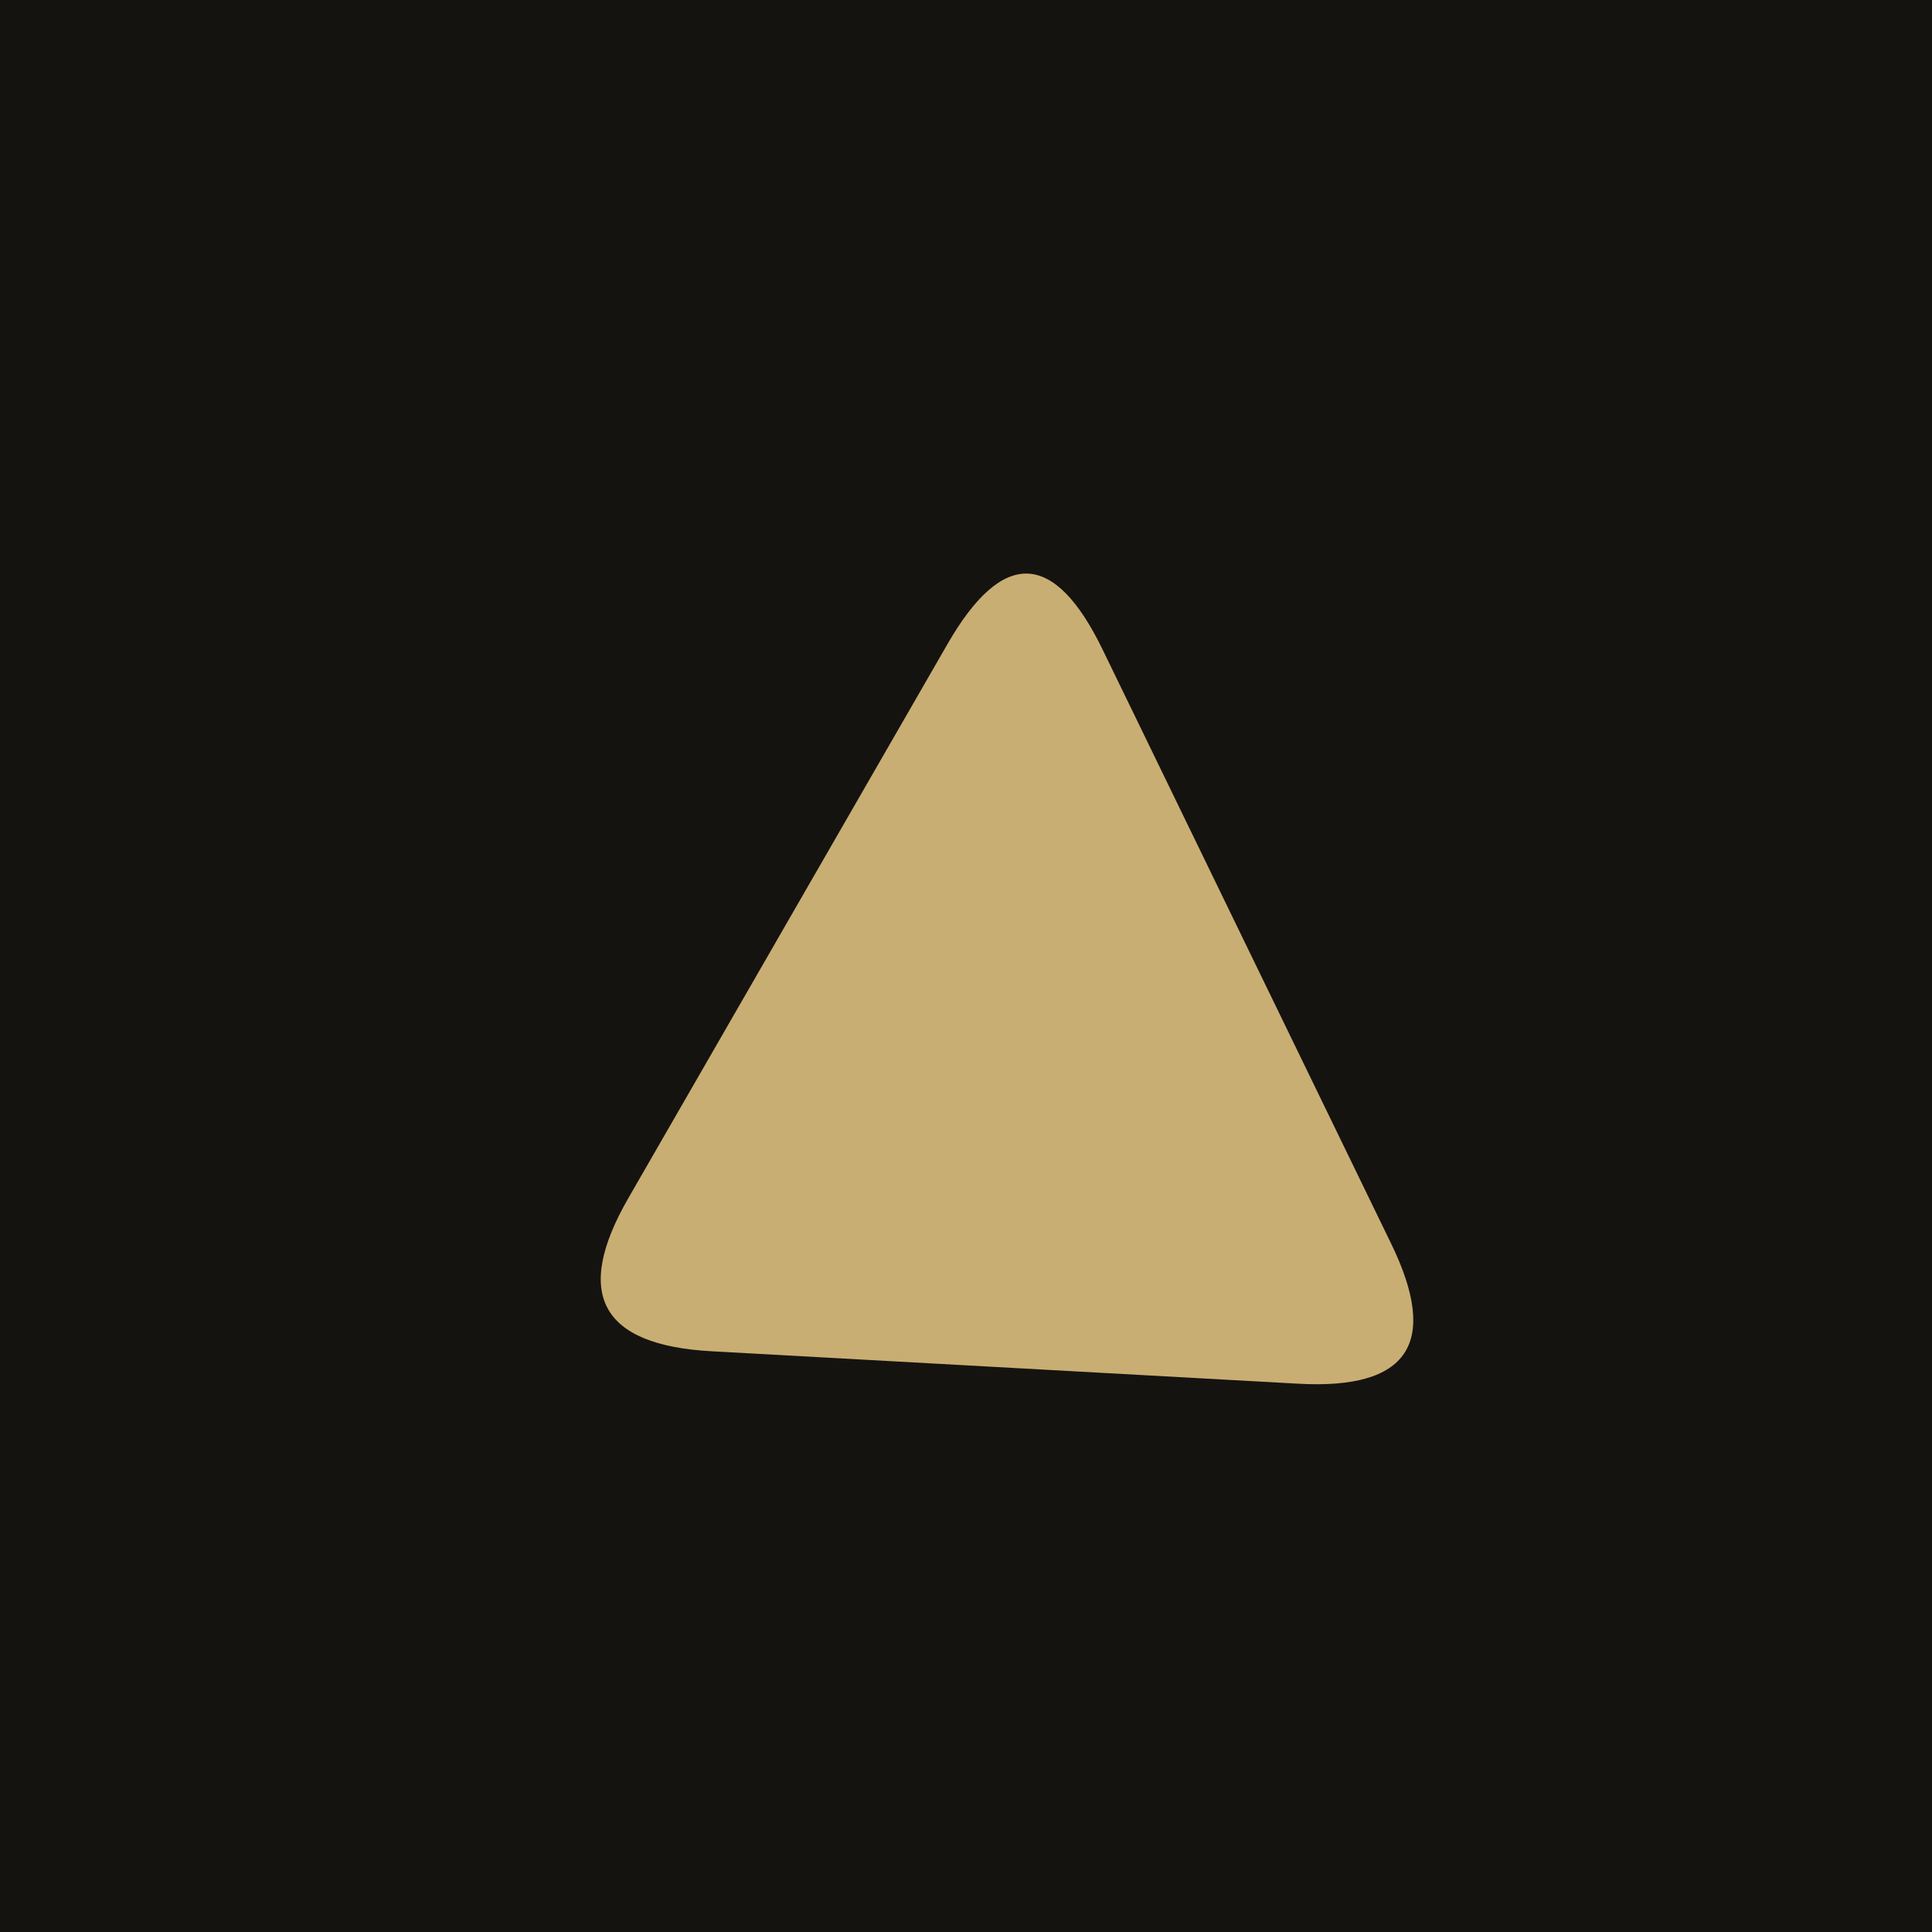
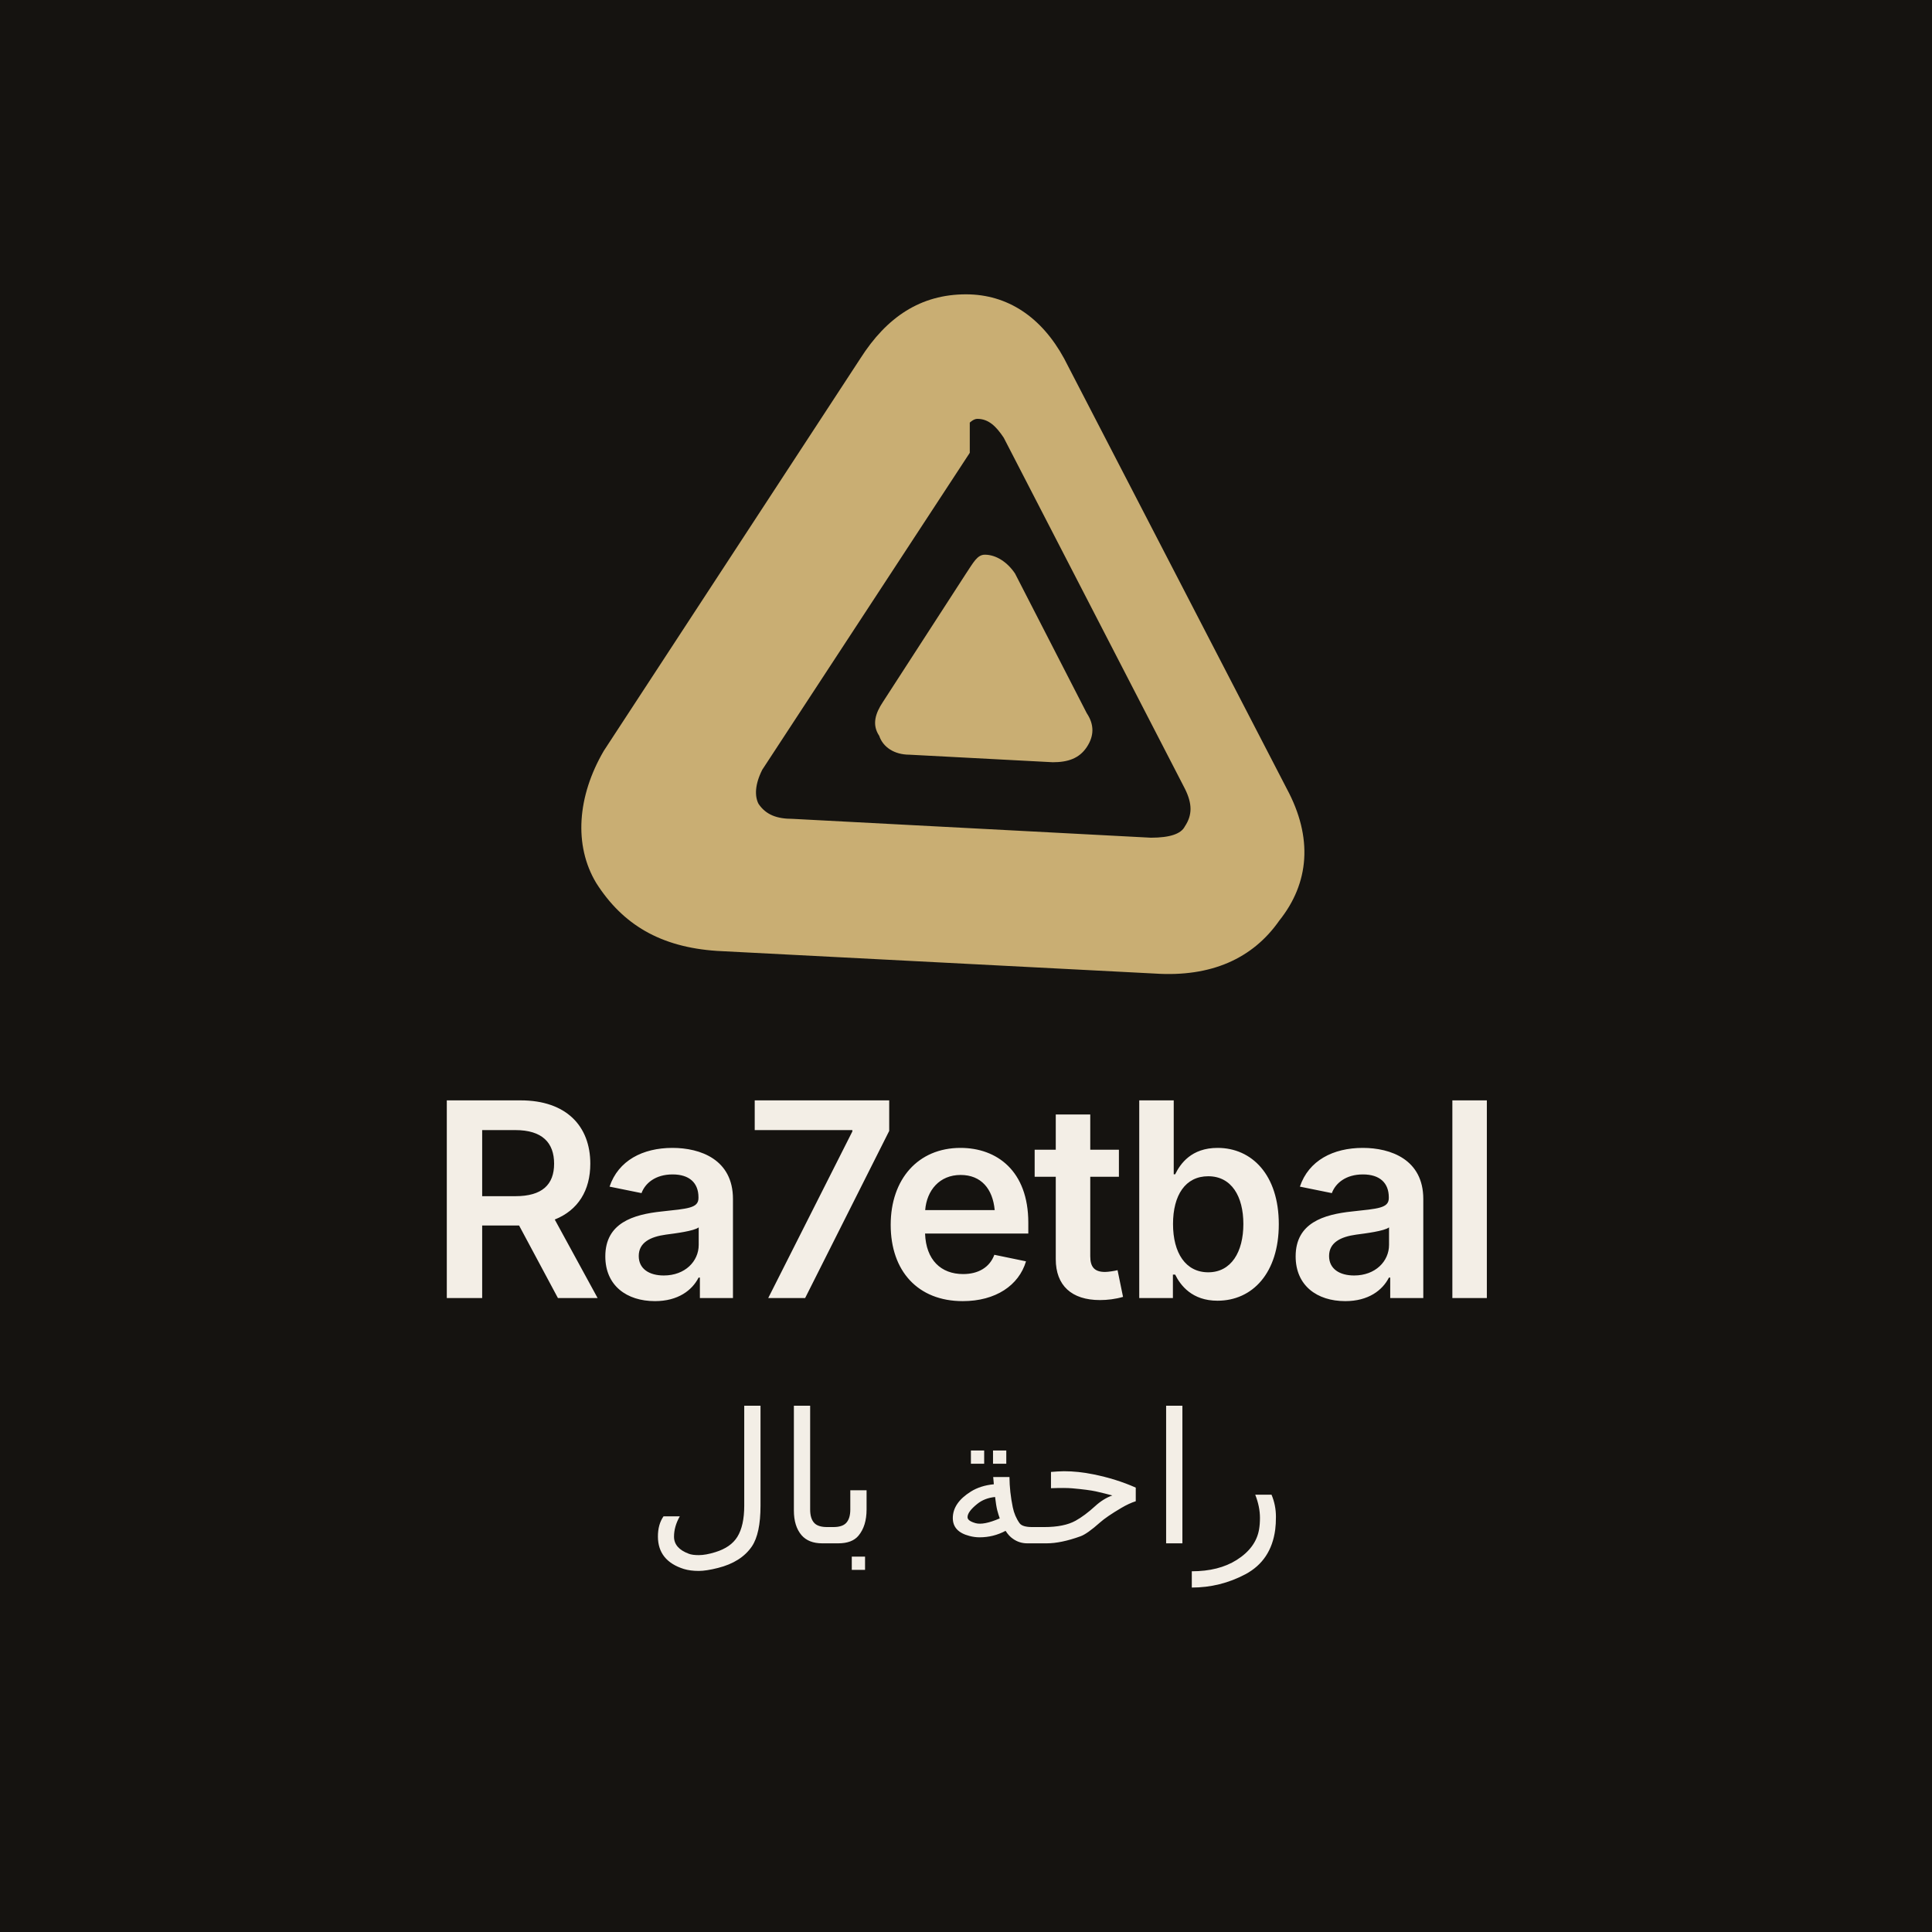
- <svg xmlns="http://www.w3.org/2000/svg" viewBox="0 0 100 100" role="img" aria-labelledby="title">
-   <rect width="100" height="100" fill="#151310" />
-   <path d="M 49.04 33.34 Q 53.32 25.9 57.07 33.62 L 72.01 64.38 Q 75.76 72.1 67.19 71.62 L 36.81 69.94 Q 28.24 69.46 32.52 62.02 Z" fill="#C9AE73" />
+ <svg xmlns="http://www.w3.org/2000/svg" viewBox="0 0 512 512" role="img" aria-labelledby="title">
+   <rect width="512" height="512" fill="#151310" />
+   <path fill="#C9AE73" fill-rule="evenodd" d="M256 78c11 0 20 6 26 17l59 114c7 13 6 25-2 35-7 10-18 15-33 14l-116-6c-15-1-25-7-32-18-6-10-5-23 2-35l68-104c7-11 16-17 28-17Zm1 42-55 84c-2 4-2 7-1 9 2 3 5 4 9 4l95 5c5 0 8-1 9-3 2-3 2-6 0-10l-48-93c-2-3-4-5-7-5-1 0-2 1-2 1v8Zm4 27c3 0 6 2 8 5l19 37c2 3 2 6 0 9-2 3-5 4-9 4l-38-2c-4 0-7-2-8-5-2-3-1-6 1-9l22-34c2-3 3-5 5-5Z" />
+   <text x="256" y="344" fill="#F3EEE6" font-family="Inter, Arial, sans-serif" font-size="72" font-weight="600" text-anchor="middle" letter-spacing="-2">Ra7etbal</text>
+   <text x="256" y="409" fill="#F3EEE6" font-family="Arial, sans-serif" font-size="48" font-weight="500" text-anchor="middle" direction="rtl" unicode-bidi="bidi-override">راحة بال</text>
</svg>
